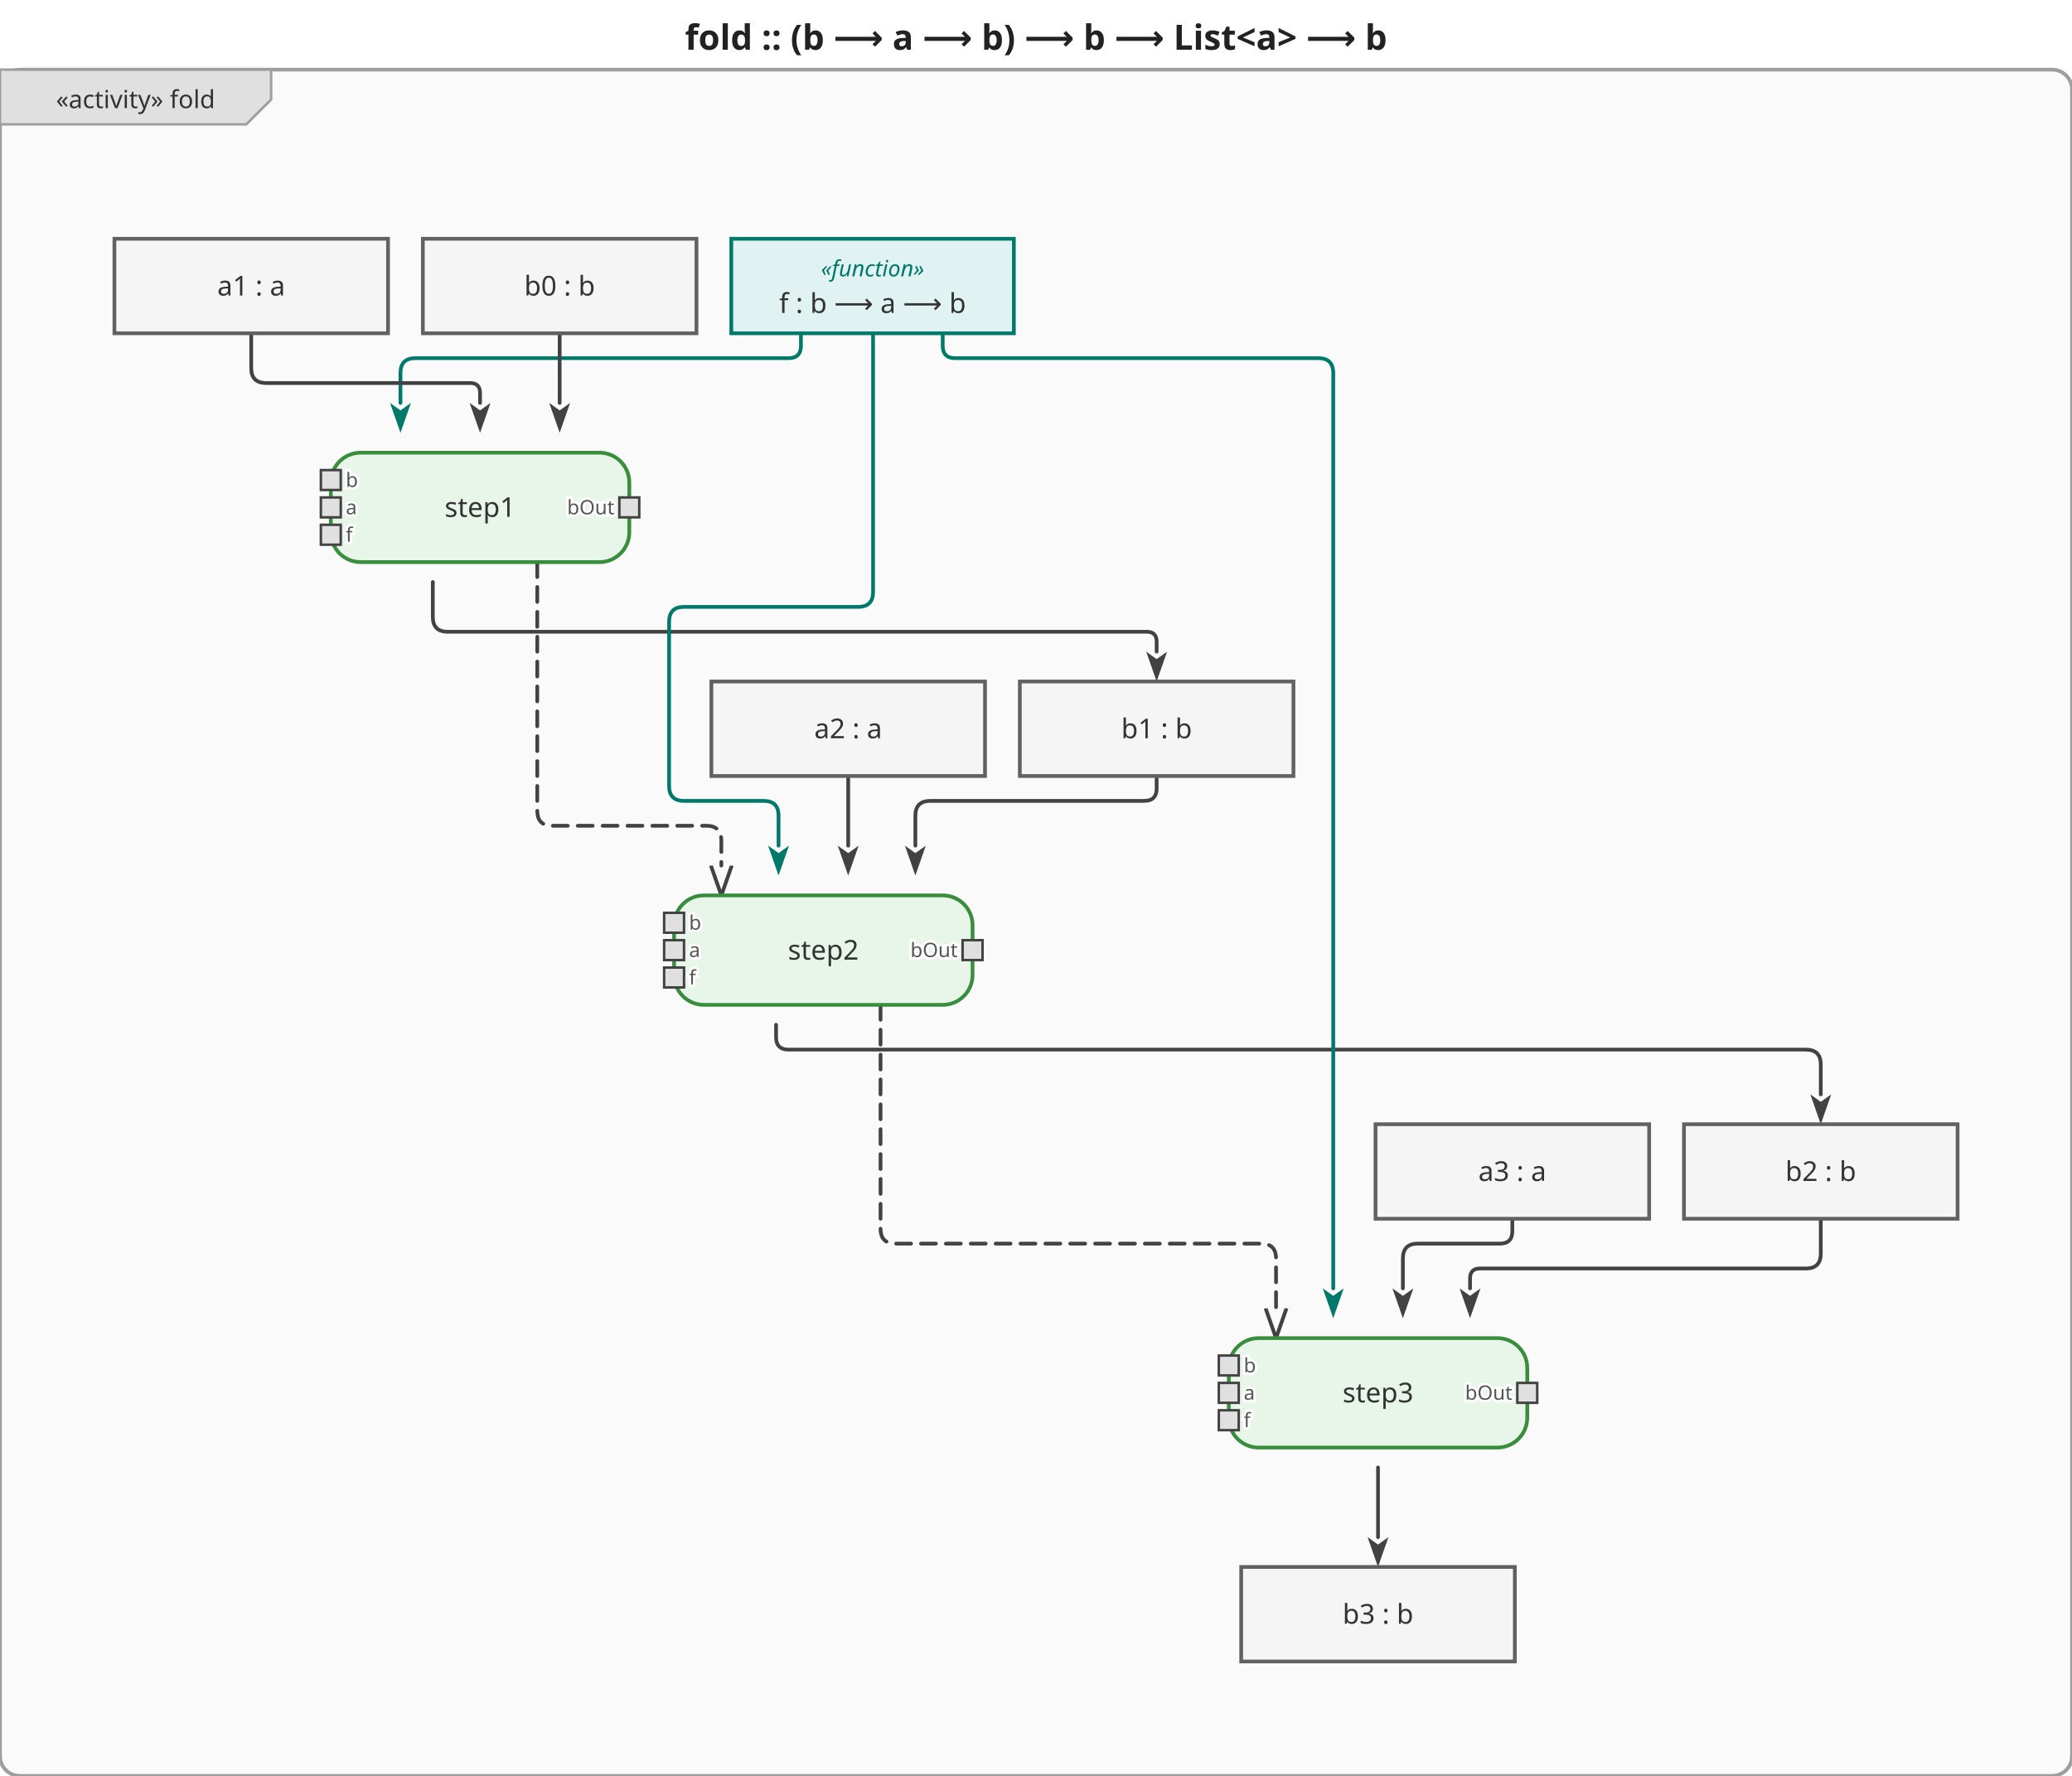
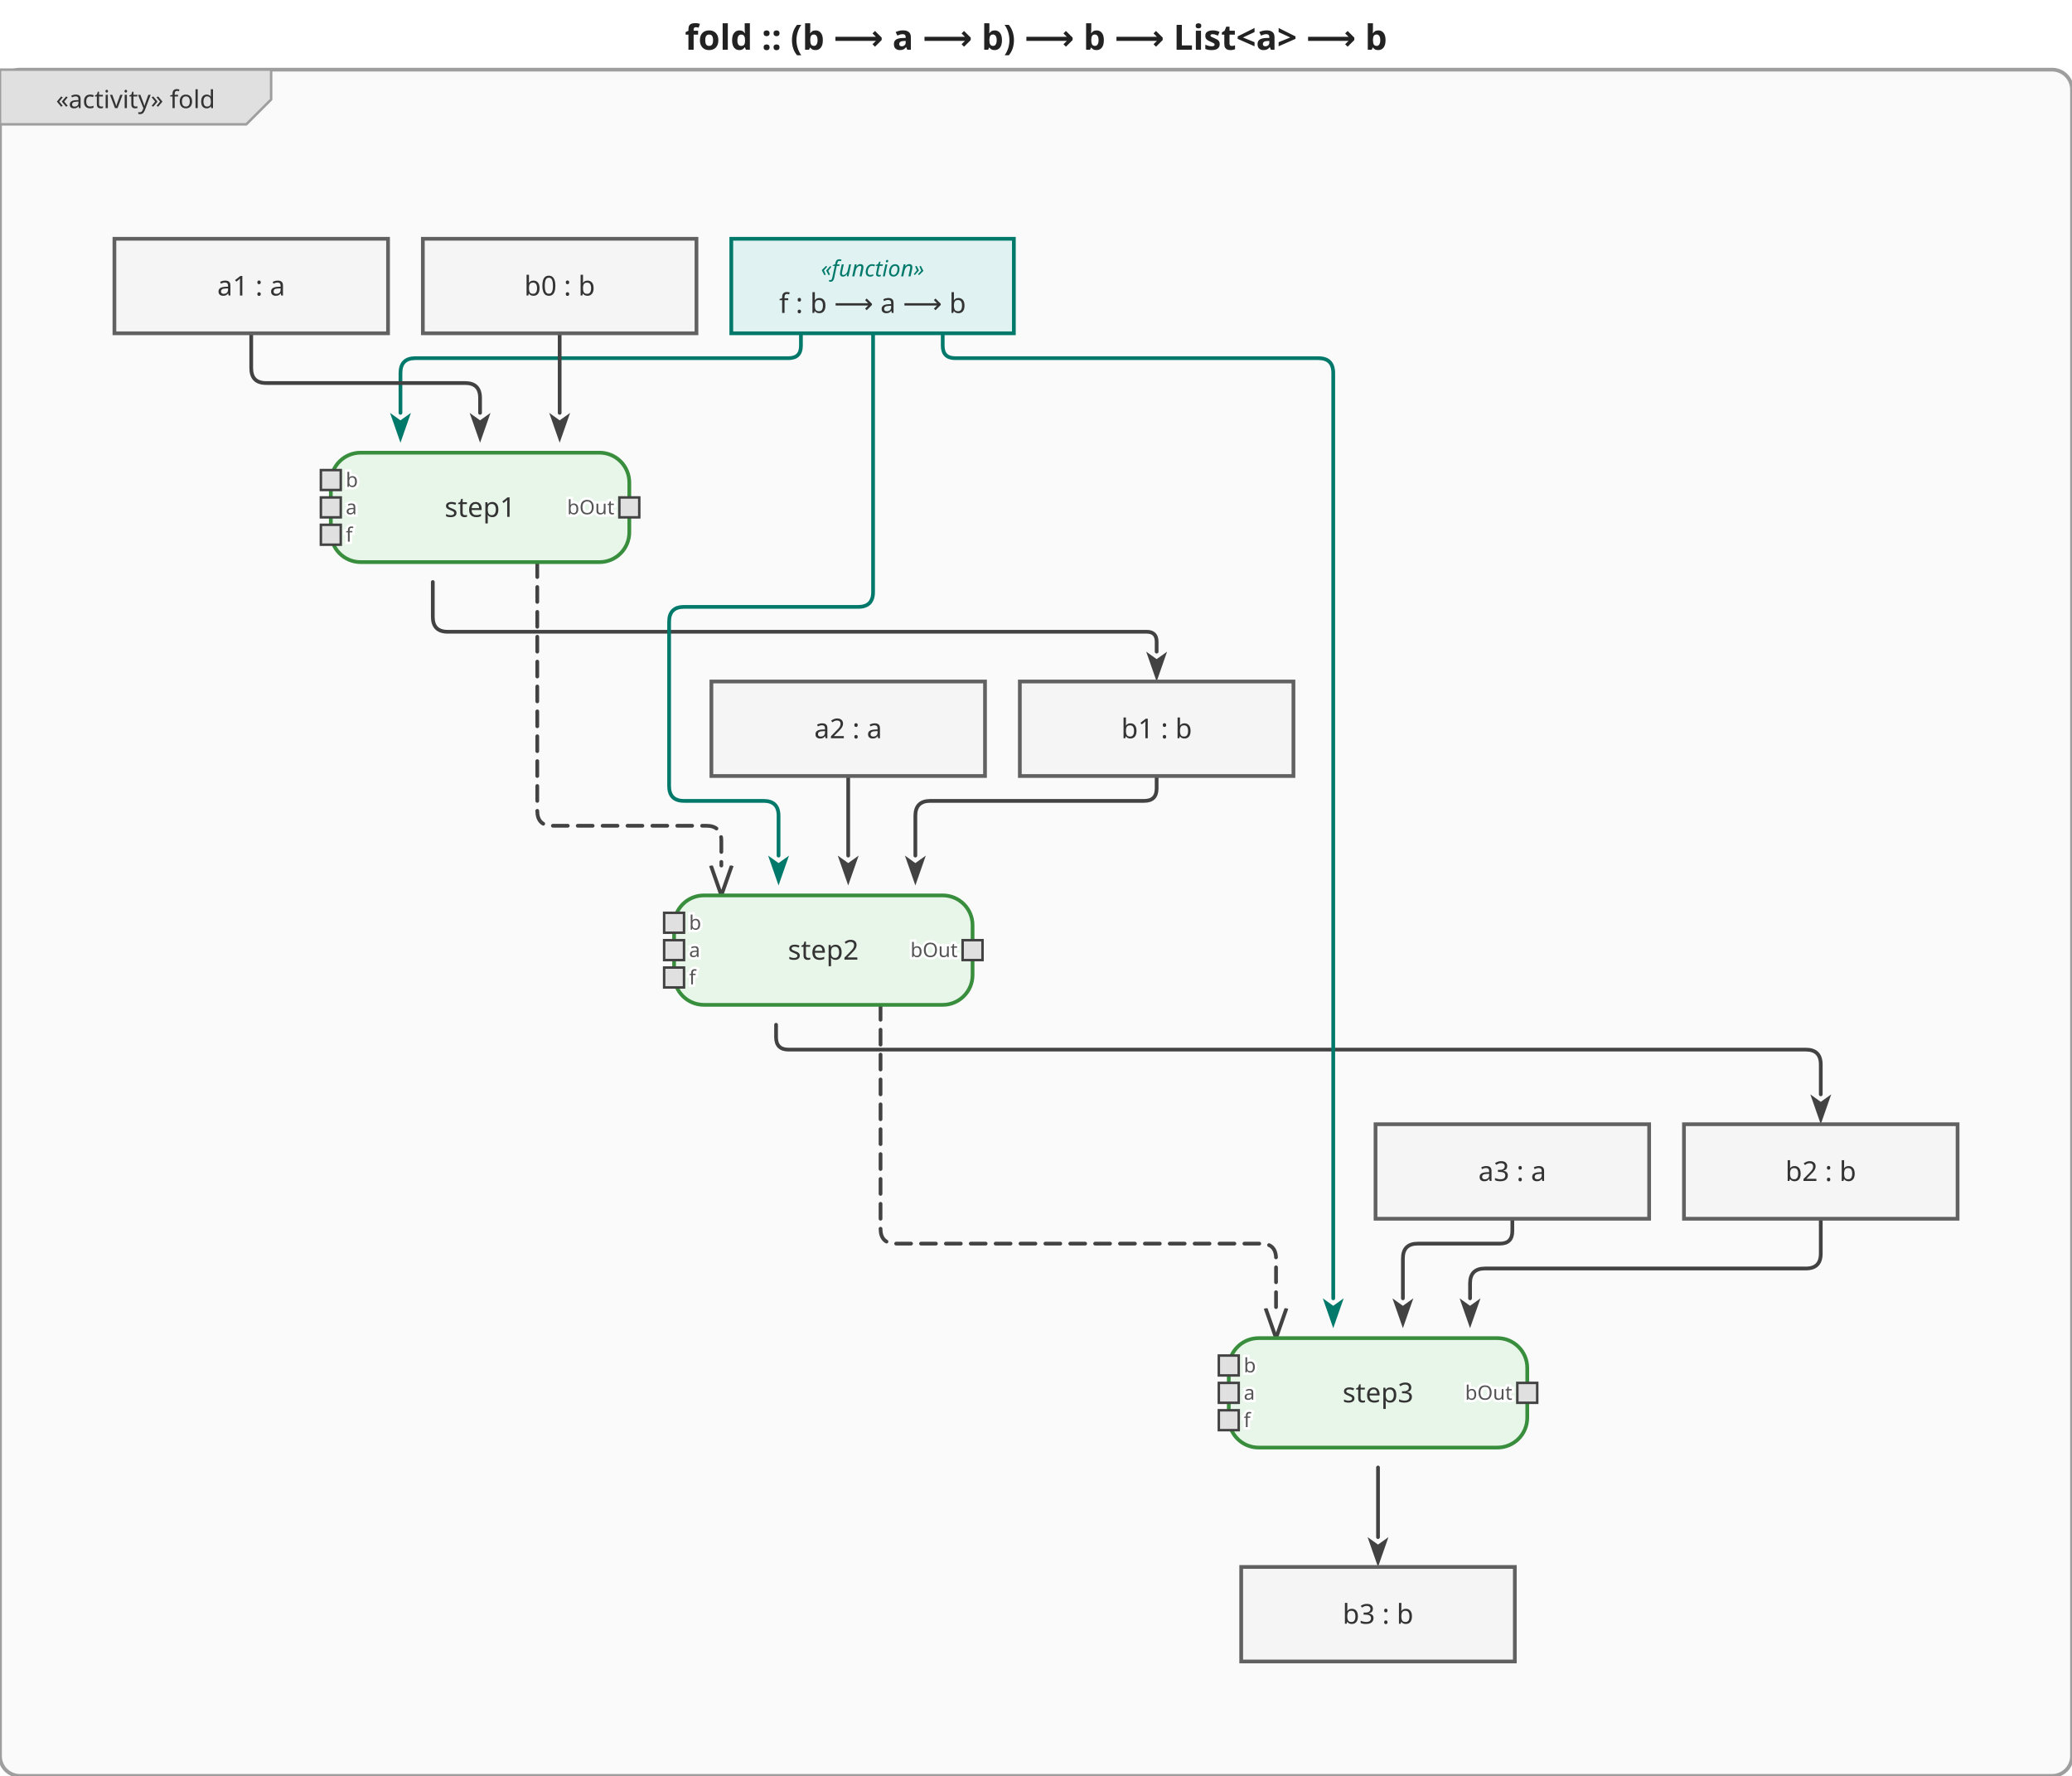
<svg xmlns="http://www.w3.org/2000/svg" viewBox="0 0 833 714" width="833" height="714">
  <defs>
    <marker id="arrowFilled" viewBox="0 0 10 10" refX="0" refY="5" markerWidth="8" markerHeight="8" orient="auto-start-reverse">
      <path d="M0,1.5 L10,5 L0,8.5 L2.5,5 Z" fill="#424242" />
    </marker>
    <marker id="arrowOpen" viewBox="0 0 10 10" refX="0" refY="5" markerWidth="8" markerHeight="8" orient="auto-start-reverse">
      <path d="M0,1.5 L10,5 L0,8.5" fill="none" stroke="#424242" stroke-width="1.25" />
    </marker>
    <marker id="arrowHof" viewBox="0 0 10 10" refX="0" refY="5" markerWidth="8" markerHeight="8" orient="auto-start-reverse">
      <path d="M0,1.5 L10,5 L0,8.5 L2.5,5 Z" fill="#00796b" />
    </marker>
  </defs>
  <rect width="833" height="714" fill="white" />
  <text x="416.5" y="20" text-anchor="middle" font-size="14" font-weight="bold" font-family="sans-serif" fill="#222">fold :: (b ⟶ a ⟶ b) ⟶ b ⟶ List&lt;a&gt; ⟶ b</text>
  <g transform="translate(0,28)">
    <rect x="0" y="0" width="833" height="686" rx="8" fill="#fafafa" stroke="#9e9e9e" stroke-width="1.5" />
    <g class="activity-frame-tab">
      <path d="M0,0 L109,0 L109,12 L99,22 L0,22 Z" fill="#e0e0e0" stroke="#9e9e9e" stroke-width="1" />
      <text x="54.5" y="12" text-anchor="middle" font-size="10" font-family="sans-serif" dominant-baseline="middle" fill="#333">«activity» fold</text>
    </g>
    <g class="edge hof-edge">
-       <path d="M322.0,106.0 L322.0,111.0 Q322.0,116.0 317.0,116.0 L167.0,116.0 Q161.0,116.0 161.0,122.0 L161.0,134.0" fill="none" stroke="#00796b" stroke-width="1.5" stroke-linejoin="round" stroke-linecap="round" marker-end="url(#arrowHof)" />
+       <path d="M322.0,106.0 L322.0,111.0 Q322.0,116.0 317.0,116.0 L167.0,116.0 Q161.0,116.0 161.0,122.0 L161.0,138.0" fill="none" stroke="#00796b" stroke-width="1.5" stroke-linejoin="round" stroke-linecap="round" marker-end="url(#arrowHof)" />
    </g>
    <g class="edge">
-       <path d="M225.0,106.0 L225.0,134.0" fill="none" stroke="#424242" stroke-width="1.5" stroke-linejoin="round" stroke-linecap="round" marker-end="url(#arrowFilled)" />
+       <path d="M225.0,106.0 L225.0,138.0" fill="none" stroke="#424242" stroke-width="1.5" stroke-linejoin="round" stroke-linecap="round" marker-end="url(#arrowFilled)" />
    </g>
    <g class="edge">
-       <path d="M101.0,106.0 L101.0,120.0 Q101.0,126.0 107.0,126.0 L189.0,126.0 Q193.0,126.0 193.0,130.0 L193.0,134.0" fill="none" stroke="#424242" stroke-width="1.5" stroke-linejoin="round" stroke-linecap="round" marker-end="url(#arrowFilled)" />
+       <path d="M101.0,106.0 L101.0,120.0 Q101.0,126.0 107.0,126.0 L187.0,126.0 Q193.0,126.0 193.0,132.0 L193.0,138.0" fill="none" stroke="#424242" stroke-width="1.5" stroke-linejoin="round" stroke-linecap="round" marker-end="url(#arrowFilled)" />
    </g>
    <g class="edge">
      <path d="M174.0,206.0 L174.0,220.0 Q174.0,226.0 180.0,226.0 L461.0,226.0 Q465.0,226.0 465.0,230.0 L465.0,234.0" fill="none" stroke="#424242" stroke-width="1.5" stroke-linejoin="round" stroke-linecap="round" marker-end="url(#arrowFilled)" />
    </g>
    <g class="edge hof-edge">
-       <path d="M351.0,106.0 L351.0,210.0 Q351.0,216.0 345.0,216.0 L275.0,216.0 Q269.0,216.0 269.0,222.0 L269.0,288.0 Q269.0,294.0 275.0,294.0 L307.0,294.0 Q313.0,294.0 313.0,300.0 L313.0,312.0" fill="none" stroke="#00796b" stroke-width="1.5" stroke-linejoin="round" stroke-linecap="round" marker-end="url(#arrowHof)" />
+       <path d="M351.0,106.0 L351.0,210.0 Q351.0,216.0 345.0,216.0 L275.0,216.0 Q269.0,216.0 269.0,222.0 L269.0,288.0 Q269.0,294.0 275.0,294.0 L307.0,294.0 Q313.0,294.0 313.0,300.0 L313.0,316.0" fill="none" stroke="#00796b" stroke-width="1.5" stroke-linejoin="round" stroke-linecap="round" marker-end="url(#arrowHof)" />
    </g>
    <g class="edge">
-       <path d="M465.0,284.0 L465.0,289.0 Q465.0,294.0 460.0,294.0 L374.0,294.0 Q368.0,294.0 368.0,300.0 L368.0,312.0" fill="none" stroke="#424242" stroke-width="1.5" stroke-linejoin="round" stroke-linecap="round" marker-end="url(#arrowFilled)" />
+       <path d="M465.0,284.0 L465.0,289.0 Q465.0,294.0 460.0,294.0 L374.0,294.0 Q368.0,294.0 368.0,300.0 L368.0,316.0" fill="none" stroke="#424242" stroke-width="1.5" stroke-linejoin="round" stroke-linecap="round" marker-end="url(#arrowFilled)" />
    </g>
    <g class="edge">
-       <path d="M341.0,284.0 L341.0,312.0" fill="none" stroke="#424242" stroke-width="1.5" stroke-linejoin="round" stroke-linecap="round" marker-end="url(#arrowFilled)" />
+       <path d="M341.0,284.0 L341.0,316.0" fill="none" stroke="#424242" stroke-width="1.5" stroke-linejoin="round" stroke-linecap="round" marker-end="url(#arrowFilled)" />
    </g>
    <g class="edge">
      <path d="M312.0,384.0 L312.0,389.0 Q312.0,394.0 317.0,394.0 L726.0,394.0 Q732.0,394.0 732.0,400.0 L732.0,412.0" fill="none" stroke="#424242" stroke-width="1.5" stroke-linejoin="round" stroke-linecap="round" marker-end="url(#arrowFilled)" />
    </g>
    <g class="edge hof-edge">
-       <path d="M379.0,106.0 L379.0,111.0 Q379.0,116.0 384.0,116.0 L530.0,116.0 Q536.0,116.0 536.0,122.0 L536.0,490.0" fill="none" stroke="#00796b" stroke-width="1.5" stroke-linejoin="round" stroke-linecap="round" marker-end="url(#arrowHof)" />
+       <path d="M379.0,106.0 L379.0,111.0 Q379.0,116.0 384.0,116.0 L530.0,116.0 Q536.0,116.0 536.0,122.0 L536.0,494.0" fill="none" stroke="#00796b" stroke-width="1.5" stroke-linejoin="round" stroke-linecap="round" marker-end="url(#arrowHof)" />
    </g>
    <g class="edge">
-       <path d="M732.0,462.0 L732.0,476.0 Q732.0,482.0 726.0,482.0 L595.0,482.0 Q591.0,482.0 591.0,486.0 L591.0,490.0" fill="none" stroke="#424242" stroke-width="1.5" stroke-linejoin="round" stroke-linecap="round" marker-end="url(#arrowFilled)" />
+       <path d="M732.0,462.0 L732.0,476.0 Q732.0,482.0 726.0,482.0 L597.0,482.0 Q591.0,482.0 591.0,488.0 L591.0,494.0" fill="none" stroke="#424242" stroke-width="1.5" stroke-linejoin="round" stroke-linecap="round" marker-end="url(#arrowFilled)" />
    </g>
    <g class="edge">
-       <path d="M608.0,462.0 L608.0,467.0 Q608.0,472.0 603.0,472.0 L570.0,472.0 Q564.0,472.0 564.0,478.0 L564.0,490.0" fill="none" stroke="#424242" stroke-width="1.5" stroke-linejoin="round" stroke-linecap="round" marker-end="url(#arrowFilled)" />
+       <path d="M608.0,462.0 L608.0,467.0 Q608.0,472.0 603.0,472.0 L570.0,472.0 Q564.0,472.0 564.0,478.0 L564.0,494.0" fill="none" stroke="#424242" stroke-width="1.5" stroke-linejoin="round" stroke-linecap="round" marker-end="url(#arrowFilled)" />
    </g>
    <g class="edge">
      <path d="M554.0,562.0 L554.0,590.0" fill="none" stroke="#424242" stroke-width="1.5" stroke-linejoin="round" stroke-linecap="round" marker-end="url(#arrowFilled)" />
    </g>
    <g class="edge">
      <path d="M216.0,198.0 L216.0,298.0 Q216.0,304.0 222.0,304.0 L284.0,304.0 Q290.0,304.0 290.0,310.0 L290.0,320.0" fill="none" stroke="#424242" stroke-width="1.5" stroke-linejoin="round" stroke-linecap="round" marker-end="url(#arrowOpen)" stroke-dasharray="6,4" />
    </g>
    <g class="edge">
      <path d="M354.0,376.0 L354.0,466.0 Q354.0,472.0 360.0,472.0 L507.0,472.0 Q513.0,472.0 513.0,478.0 L513.0,498.0" fill="none" stroke="#424242" stroke-width="1.5" stroke-linejoin="round" stroke-linecap="round" marker-end="url(#arrowOpen)" stroke-dasharray="6,4" />
    </g>
    <g class="action-node">
      <rect x="133" y="154" width="120" height="44" rx="12" fill="#e8f5e9" stroke="#388e3c" stroke-width="1.5" />
      <text class="action-label" x="193" y="176" text-anchor="middle" font-size="11" font-family="sans-serif" dominant-baseline="middle" fill="#333">step1</text>
      <g class="pin pin-in">
        <rect x="129" y="161" width="8" height="8" fill="#e0e0e0" stroke="#424242" stroke-width="1" />
        <text x="139" y="165" text-anchor="start" font-size="8" font-family="sans-serif" dominant-baseline="middle" fill="#555" stroke="white" stroke-width="2" paint-order="stroke fill">b</text>
      </g>
      <g class="pin pin-in">
        <rect x="129" y="172" width="8" height="8" fill="#e0e0e0" stroke="#424242" stroke-width="1" />
        <text x="139" y="176" text-anchor="start" font-size="8" font-family="sans-serif" dominant-baseline="middle" fill="#555" stroke="white" stroke-width="2" paint-order="stroke fill">a</text>
      </g>
      <g class="pin pin-in">
        <rect x="129" y="183" width="8" height="8" fill="#e0e0e0" stroke="#424242" stroke-width="1" />
        <text x="139" y="187" text-anchor="start" font-size="8" font-family="sans-serif" dominant-baseline="middle" fill="#555" stroke="white" stroke-width="2" paint-order="stroke fill">f</text>
      </g>
      <g class="pin pin-out">
        <rect x="249" y="172" width="8" height="8" fill="#e0e0e0" stroke="#424242" stroke-width="1" />
        <text x="247" y="176" text-anchor="end" font-size="8" font-family="sans-serif" dominant-baseline="middle" fill="#555" stroke="white" stroke-width="2" paint-order="stroke fill">bOut</text>
      </g>
    </g>
    <g class="action-node">
      <rect x="271" y="332" width="120" height="44" rx="12" fill="#e8f5e9" stroke="#388e3c" stroke-width="1.5" />
      <text class="action-label" x="331" y="354" text-anchor="middle" font-size="11" font-family="sans-serif" dominant-baseline="middle" fill="#333">step2</text>
      <g class="pin pin-in">
        <rect x="267" y="339" width="8" height="8" fill="#e0e0e0" stroke="#424242" stroke-width="1" />
        <text x="277" y="343" text-anchor="start" font-size="8" font-family="sans-serif" dominant-baseline="middle" fill="#555" stroke="white" stroke-width="2" paint-order="stroke fill">b</text>
      </g>
      <g class="pin pin-in">
        <rect x="267" y="350" width="8" height="8" fill="#e0e0e0" stroke="#424242" stroke-width="1" />
        <text x="277" y="354" text-anchor="start" font-size="8" font-family="sans-serif" dominant-baseline="middle" fill="#555" stroke="white" stroke-width="2" paint-order="stroke fill">a</text>
      </g>
      <g class="pin pin-in">
        <rect x="267" y="361" width="8" height="8" fill="#e0e0e0" stroke="#424242" stroke-width="1" />
        <text x="277" y="365" text-anchor="start" font-size="8" font-family="sans-serif" dominant-baseline="middle" fill="#555" stroke="white" stroke-width="2" paint-order="stroke fill">f</text>
      </g>
      <g class="pin pin-out">
        <rect x="387" y="350" width="8" height="8" fill="#e0e0e0" stroke="#424242" stroke-width="1" />
        <text x="385" y="354" text-anchor="end" font-size="8" font-family="sans-serif" dominant-baseline="middle" fill="#555" stroke="white" stroke-width="2" paint-order="stroke fill">bOut</text>
      </g>
    </g>
    <g class="action-node">
      <rect x="494" y="510" width="120" height="44" rx="12" fill="#e8f5e9" stroke="#388e3c" stroke-width="1.5" />
      <text class="action-label" x="554" y="532" text-anchor="middle" font-size="11" font-family="sans-serif" dominant-baseline="middle" fill="#333">step3</text>
      <g class="pin pin-in">
        <rect x="490" y="517" width="8" height="8" fill="#e0e0e0" stroke="#424242" stroke-width="1" />
        <text x="500" y="521" text-anchor="start" font-size="8" font-family="sans-serif" dominant-baseline="middle" fill="#555" stroke="white" stroke-width="2" paint-order="stroke fill">b</text>
      </g>
      <g class="pin pin-in">
        <rect x="490" y="528" width="8" height="8" fill="#e0e0e0" stroke="#424242" stroke-width="1" />
        <text x="500" y="532" text-anchor="start" font-size="8" font-family="sans-serif" dominant-baseline="middle" fill="#555" stroke="white" stroke-width="2" paint-order="stroke fill">a</text>
      </g>
      <g class="pin pin-in">
        <rect x="490" y="539" width="8" height="8" fill="#e0e0e0" stroke="#424242" stroke-width="1" />
        <text x="500" y="543" text-anchor="start" font-size="8" font-family="sans-serif" dominant-baseline="middle" fill="#555" stroke="white" stroke-width="2" paint-order="stroke fill">f</text>
      </g>
      <g class="pin pin-out">
        <rect x="610" y="528" width="8" height="8" fill="#e0e0e0" stroke="#424242" stroke-width="1" />
        <text x="608" y="532" text-anchor="end" font-size="8" font-family="sans-serif" dominant-baseline="middle" fill="#555" stroke="white" stroke-width="2" paint-order="stroke fill">bOut</text>
      </g>
    </g>
    <g class="object-node hof">
      <rect x="294" y="68" width="113.6" height="38" fill="#e0f2f1" stroke="#00796b" stroke-width="1.5" />
      <text x="350.8" y="80" text-anchor="middle" font-size="9" font-style="italic" font-family="sans-serif" dominant-baseline="middle" fill="#00796b">«function»</text>
      <text x="350.8" y="94" text-anchor="middle" font-size="11" font-family="sans-serif" dominant-baseline="middle" fill="#333">f : b ⟶ a ⟶ b</text>
    </g>
    <g class="object-node">
      <rect x="170" y="68" width="110" height="38" fill="#f5f5f5" stroke="#616161" stroke-width="1.5" />
      <text x="225" y="87" text-anchor="middle" font-size="11" font-family="sans-serif" dominant-baseline="middle" fill="#333">b0 : b</text>
    </g>
    <g class="object-node">
      <rect x="46" y="68" width="110" height="38" fill="#f5f5f5" stroke="#616161" stroke-width="1.5" />
      <text x="101" y="87" text-anchor="middle" font-size="11" font-family="sans-serif" dominant-baseline="middle" fill="#333">a1 : a</text>
    </g>
    <g class="object-node">
      <rect x="286" y="246" width="110" height="38" fill="#f5f5f5" stroke="#616161" stroke-width="1.5" />
      <text x="341" y="265" text-anchor="middle" font-size="11" font-family="sans-serif" dominant-baseline="middle" fill="#333">a2 : a</text>
    </g>
    <g class="object-node">
      <rect x="553" y="424" width="110" height="38" fill="#f5f5f5" stroke="#616161" stroke-width="1.5" />
      <text x="608" y="443" text-anchor="middle" font-size="11" font-family="sans-serif" dominant-baseline="middle" fill="#333">a3 : a</text>
    </g>
    <g class="object-node">
      <rect x="410" y="246" width="110" height="38" fill="#f5f5f5" stroke="#616161" stroke-width="1.5" />
      <text x="465" y="265" text-anchor="middle" font-size="11" font-family="sans-serif" dominant-baseline="middle" fill="#333">b1 : b</text>
    </g>
    <g class="object-node">
      <rect x="677" y="424" width="110" height="38" fill="#f5f5f5" stroke="#616161" stroke-width="1.5" />
      <text x="732" y="443" text-anchor="middle" font-size="11" font-family="sans-serif" dominant-baseline="middle" fill="#333">b2 : b</text>
    </g>
    <g class="object-node">
      <rect x="499" y="602" width="110" height="38" fill="#f5f5f5" stroke="#616161" stroke-width="1.5" />
      <text x="554" y="621" text-anchor="middle" font-size="11" font-family="sans-serif" dominant-baseline="middle" fill="#333">b3 : b</text>
    </g>
  </g>
</svg>
